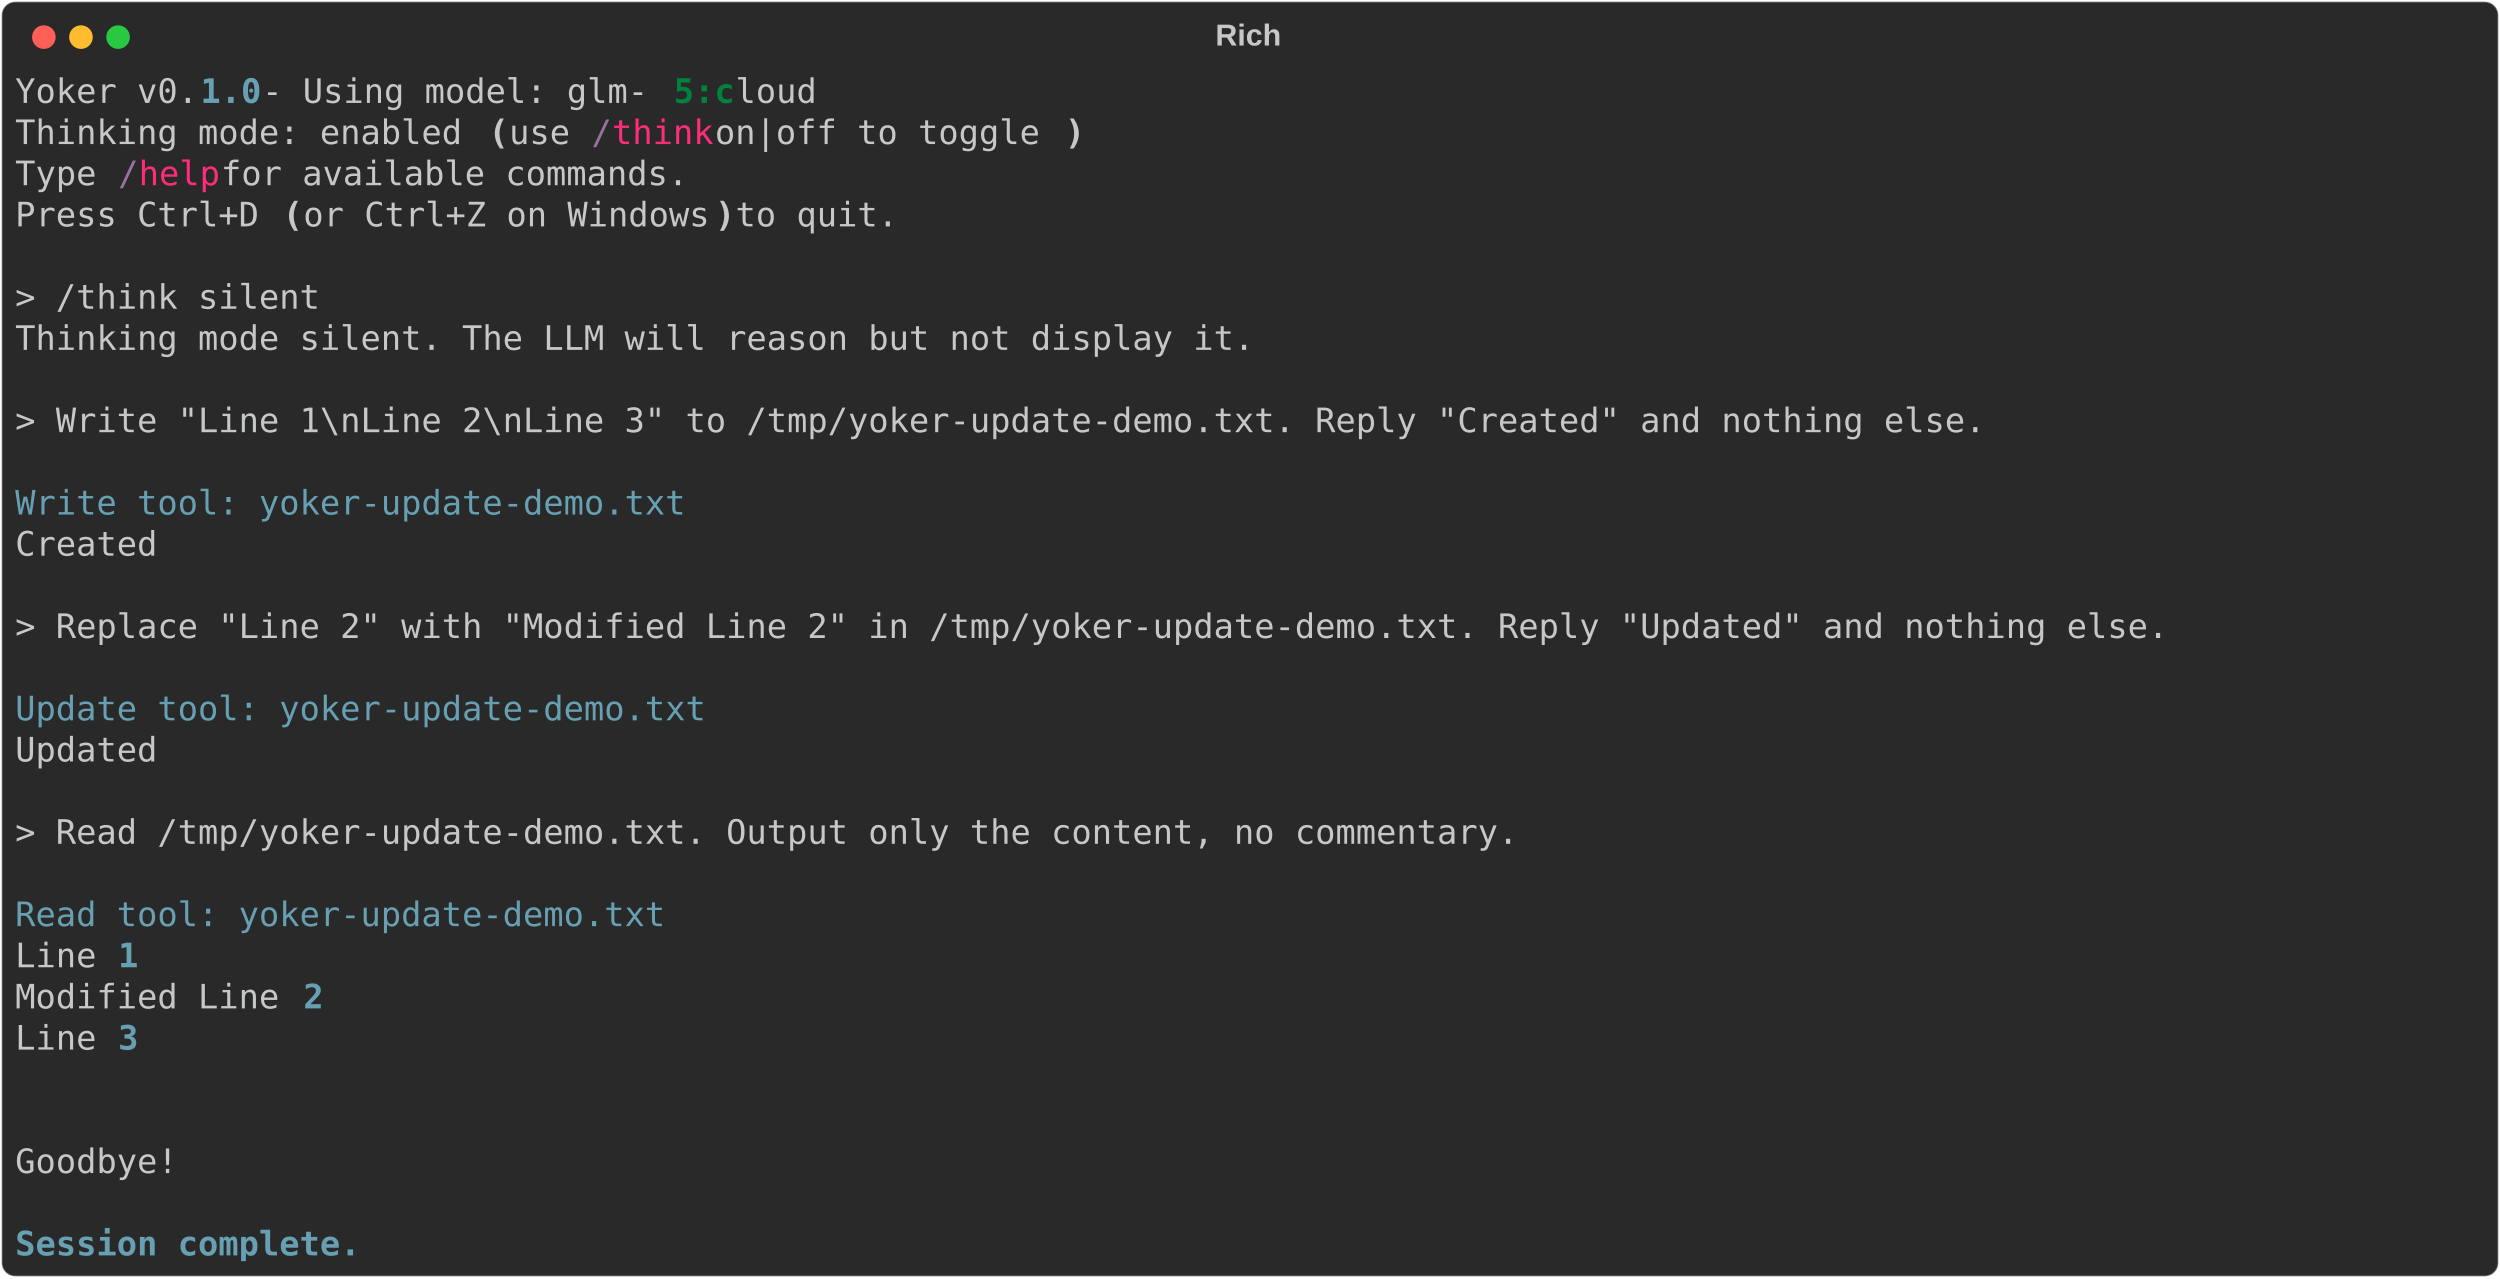
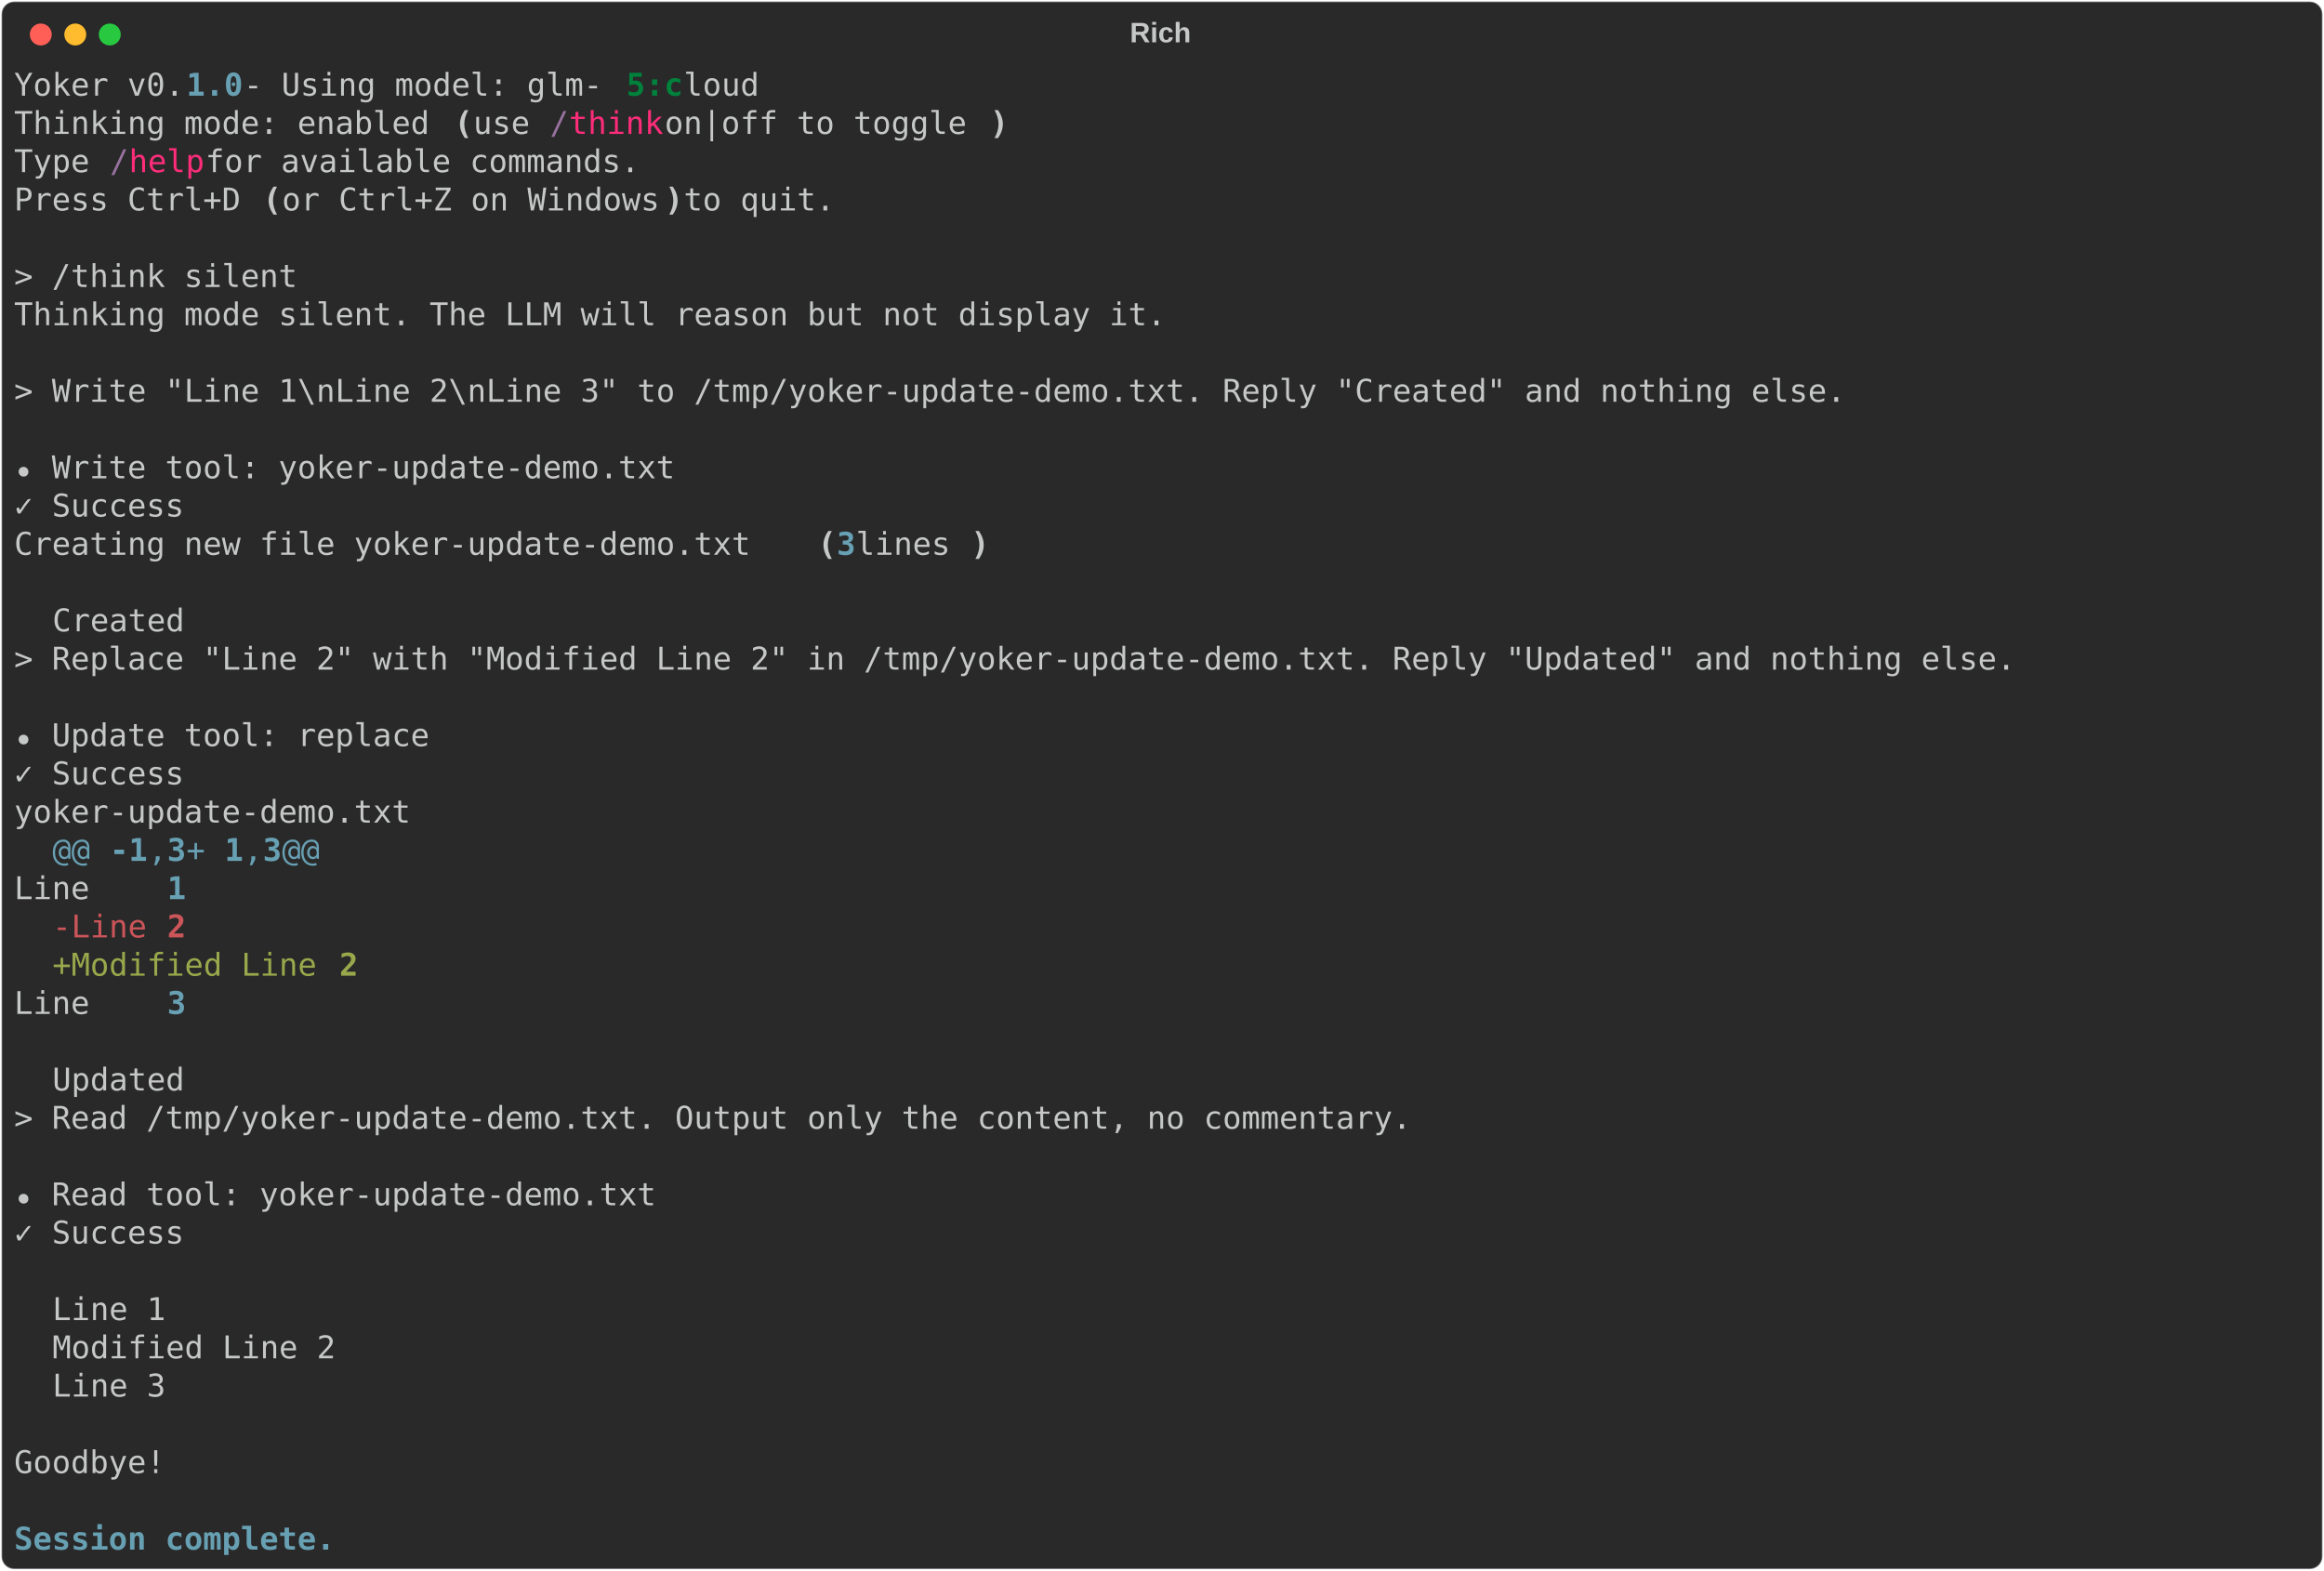
- <svg xmlns="http://www.w3.org/2000/svg" class="rich-terminal" viewBox="0 0 1482 757.6">
+ <svg xmlns="http://www.w3.org/2000/svg" class="rich-terminal" viewBox="0 0 1482 1001.6">
  <style>

    @font-face {
        font-family: "Fira Code";
        src: local("FiraCode-Regular"),
                url("https://cdnjs.cloudflare.com/ajax/libs/firacode/6.2.0/woff2/FiraCode-Regular.woff2") format("woff2"),
                url("https://cdnjs.cloudflare.com/ajax/libs/firacode/6.2.0/woff/FiraCode-Regular.woff") format("woff");
        font-style: normal;
        font-weight: 400;
    }
    @font-face {
        font-family: "Fira Code";
        src: local("FiraCode-Bold"),
                url("https://cdnjs.cloudflare.com/ajax/libs/firacode/6.2.0/woff2/FiraCode-Bold.woff2") format("woff2"),
                url("https://cdnjs.cloudflare.com/ajax/libs/firacode/6.2.0/woff/FiraCode-Bold.woff") format("woff");
        font-style: bold;
        font-weight: 700;
    }

-     .terminal-3771757389-matrix {
+     .terminal-76197135-matrix {
        font-family: Fira Code, monospace;
        font-size: 20px;
        line-height: 24.4px;
        font-variant-east-asian: full-width;
    }

-     .terminal-3771757389-title {
+     .terminal-76197135-title {
        font-size: 18px;
        font-weight: bold;
        font-family: arial;
    }

-     .terminal-3771757389-r1 { fill: #c5c8c6 }
- .terminal-3771757389-r2 { fill: #68a0b3;font-weight: bold }
- .terminal-3771757389-r3 { fill: #00823d;font-weight: bold }
- .terminal-3771757389-r4 { fill: #c5c8c6;font-weight: bold }
- .terminal-3771757389-r5 { fill: #98729f }
- .terminal-3771757389-r6 { fill: #ff2c7a }
- .terminal-3771757389-r7 { fill: #68a0b3 }
+     .terminal-76197135-r1 { fill: #c5c8c6 }
+ .terminal-76197135-r2 { fill: #68a0b3;font-weight: bold }
+ .terminal-76197135-r3 { fill: #00823d;font-weight: bold }
+ .terminal-76197135-r4 { fill: #c5c8c6;font-weight: bold }
+ .terminal-76197135-r5 { fill: #98729f }
+ .terminal-76197135-r6 { fill: #ff2c7a }
+ .terminal-76197135-r7 { fill: #68a0b3 }
+ .terminal-76197135-r8 { fill: #cc555a }
+ .terminal-76197135-r9 { fill: #cc555a;font-weight: bold }
+ .terminal-76197135-r10 { fill: #98a84b }
+ .terminal-76197135-r11 { fill: #98a84b;font-weight: bold }
    </style>
  <defs>
-     <clipPath id="terminal-3771757389-clip-terminal">
-       <rect x="0" y="0" width="1463.0" height="706.6" />
-     </clipPath>
-     <clipPath id="terminal-3771757389-line-0">
+     <clipPath id="terminal-76197135-clip-terminal">
+       <rect x="0" y="0" width="1463.0" height="950.6" />
+     </clipPath>
+     <clipPath id="terminal-76197135-line-0">
      <rect x="0" y="1.5" width="1464" height="24.65" />
    </clipPath>
-     <clipPath id="terminal-3771757389-line-1">
+     <clipPath id="terminal-76197135-line-1">
      <rect x="0" y="25.9" width="1464" height="24.65" />
    </clipPath>
-     <clipPath id="terminal-3771757389-line-2">
+     <clipPath id="terminal-76197135-line-2">
      <rect x="0" y="50.3" width="1464" height="24.65" />
    </clipPath>
-     <clipPath id="terminal-3771757389-line-3">
+     <clipPath id="terminal-76197135-line-3">
      <rect x="0" y="74.7" width="1464" height="24.65" />
    </clipPath>
-     <clipPath id="terminal-3771757389-line-4">
+     <clipPath id="terminal-76197135-line-4">
      <rect x="0" y="99.1" width="1464" height="24.65" />
    </clipPath>
-     <clipPath id="terminal-3771757389-line-5">
+     <clipPath id="terminal-76197135-line-5">
      <rect x="0" y="123.5" width="1464" height="24.65" />
    </clipPath>
-     <clipPath id="terminal-3771757389-line-6">
+     <clipPath id="terminal-76197135-line-6">
      <rect x="0" y="147.9" width="1464" height="24.65" />
    </clipPath>
-     <clipPath id="terminal-3771757389-line-7">
+     <clipPath id="terminal-76197135-line-7">
      <rect x="0" y="172.3" width="1464" height="24.65" />
    </clipPath>
-     <clipPath id="terminal-3771757389-line-8">
+     <clipPath id="terminal-76197135-line-8">
      <rect x="0" y="196.7" width="1464" height="24.65" />
    </clipPath>
-     <clipPath id="terminal-3771757389-line-9">
+     <clipPath id="terminal-76197135-line-9">
      <rect x="0" y="221.1" width="1464" height="24.65" />
    </clipPath>
-     <clipPath id="terminal-3771757389-line-10">
+     <clipPath id="terminal-76197135-line-10">
      <rect x="0" y="245.5" width="1464" height="24.65" />
    </clipPath>
-     <clipPath id="terminal-3771757389-line-11">
+     <clipPath id="terminal-76197135-line-11">
      <rect x="0" y="269.9" width="1464" height="24.65" />
    </clipPath>
-     <clipPath id="terminal-3771757389-line-12">
+     <clipPath id="terminal-76197135-line-12">
      <rect x="0" y="294.3" width="1464" height="24.65" />
    </clipPath>
-     <clipPath id="terminal-3771757389-line-13">
+     <clipPath id="terminal-76197135-line-13">
      <rect x="0" y="318.7" width="1464" height="24.65" />
    </clipPath>
-     <clipPath id="terminal-3771757389-line-14">
+     <clipPath id="terminal-76197135-line-14">
      <rect x="0" y="343.1" width="1464" height="24.65" />
    </clipPath>
-     <clipPath id="terminal-3771757389-line-15">
+     <clipPath id="terminal-76197135-line-15">
      <rect x="0" y="367.5" width="1464" height="24.65" />
    </clipPath>
-     <clipPath id="terminal-3771757389-line-16">
+     <clipPath id="terminal-76197135-line-16">
      <rect x="0" y="391.9" width="1464" height="24.65" />
    </clipPath>
-     <clipPath id="terminal-3771757389-line-17">
+     <clipPath id="terminal-76197135-line-17">
      <rect x="0" y="416.3" width="1464" height="24.65" />
    </clipPath>
-     <clipPath id="terminal-3771757389-line-18">
+     <clipPath id="terminal-76197135-line-18">
      <rect x="0" y="440.7" width="1464" height="24.65" />
    </clipPath>
-     <clipPath id="terminal-3771757389-line-19">
+     <clipPath id="terminal-76197135-line-19">
      <rect x="0" y="465.1" width="1464" height="24.65" />
    </clipPath>
-     <clipPath id="terminal-3771757389-line-20">
+     <clipPath id="terminal-76197135-line-20">
      <rect x="0" y="489.5" width="1464" height="24.65" />
    </clipPath>
-     <clipPath id="terminal-3771757389-line-21">
+     <clipPath id="terminal-76197135-line-21">
      <rect x="0" y="513.9" width="1464" height="24.65" />
    </clipPath>
-     <clipPath id="terminal-3771757389-line-22">
+     <clipPath id="terminal-76197135-line-22">
      <rect x="0" y="538.3" width="1464" height="24.65" />
    </clipPath>
-     <clipPath id="terminal-3771757389-line-23">
+     <clipPath id="terminal-76197135-line-23">
      <rect x="0" y="562.7" width="1464" height="24.65" />
    </clipPath>
-     <clipPath id="terminal-3771757389-line-24">
+     <clipPath id="terminal-76197135-line-24">
      <rect x="0" y="587.1" width="1464" height="24.65" />
    </clipPath>
-     <clipPath id="terminal-3771757389-line-25">
+     <clipPath id="terminal-76197135-line-25">
      <rect x="0" y="611.5" width="1464" height="24.65" />
    </clipPath>
-     <clipPath id="terminal-3771757389-line-26">
+     <clipPath id="terminal-76197135-line-26">
      <rect x="0" y="635.9" width="1464" height="24.65" />
    </clipPath>
-     <clipPath id="terminal-3771757389-line-27">
+     <clipPath id="terminal-76197135-line-27">
      <rect x="0" y="660.3" width="1464" height="24.65" />
    </clipPath>
+     <clipPath id="terminal-76197135-line-28">
+       <rect x="0" y="684.7" width="1464" height="24.65" />
+     </clipPath>
+     <clipPath id="terminal-76197135-line-29">
+       <rect x="0" y="709.1" width="1464" height="24.65" />
+     </clipPath>
+     <clipPath id="terminal-76197135-line-30">
+       <rect x="0" y="733.5" width="1464" height="24.65" />
+     </clipPath>
+     <clipPath id="terminal-76197135-line-31">
+       <rect x="0" y="757.9" width="1464" height="24.65" />
+     </clipPath>
+     <clipPath id="terminal-76197135-line-32">
+       <rect x="0" y="782.3" width="1464" height="24.65" />
+     </clipPath>
+     <clipPath id="terminal-76197135-line-33">
+       <rect x="0" y="806.7" width="1464" height="24.65" />
+     </clipPath>
+     <clipPath id="terminal-76197135-line-34">
+       <rect x="0" y="831.1" width="1464" height="24.65" />
+     </clipPath>
+     <clipPath id="terminal-76197135-line-35">
+       <rect x="0" y="855.5" width="1464" height="24.65" />
+     </clipPath>
+     <clipPath id="terminal-76197135-line-36">
+       <rect x="0" y="879.9" width="1464" height="24.65" />
+     </clipPath>
+     <clipPath id="terminal-76197135-line-37">
+       <rect x="0" y="904.3" width="1464" height="24.65" />
+     </clipPath>
  </defs>
-   <rect fill="#292929" stroke="rgba(255,255,255,0.35)" stroke-width="1" x="1" y="1" width="1480" height="755.6" rx="8" />
-   <text class="terminal-3771757389-title" fill="#c5c8c6" text-anchor="middle" x="740" y="27">Rich</text>
+   <rect fill="#292929" stroke="rgba(255,255,255,0.35)" stroke-width="1" x="1" y="1" width="1480" height="999.6" rx="8" />
+   <text class="terminal-76197135-title" fill="#c5c8c6" text-anchor="middle" x="740" y="27">Rich</text>
  <g transform="translate(26,22)">
    <circle cx="0" cy="0" r="7" fill="#ff5f57" />
    <circle cx="22" cy="0" r="7" fill="#febc2e" />
    <circle cx="44" cy="0" r="7" fill="#28c840" />
  </g>
-   <g transform="translate(9, 41)" clip-path="url(#terminal-3771757389-clip-terminal)">
-     <g class="terminal-3771757389-matrix">
-       <text class="terminal-3771757389-r1" x="0" y="20" textLength="109.8" clip-path="url(#terminal-3771757389-line-0)">Yoker v0.</text>
-       <text class="terminal-3771757389-r2" x="109.8" y="20" textLength="36.6" clip-path="url(#terminal-3771757389-line-0)">1.0</text>
-       <text class="terminal-3771757389-r1" x="146.4" y="20" textLength="244" clip-path="url(#terminal-3771757389-line-0)"> - Using model: glm-</text>
-       <text class="terminal-3771757389-r3" x="390.4" y="20" textLength="36.6" clip-path="url(#terminal-3771757389-line-0)">5:c</text>
-       <text class="terminal-3771757389-r1" x="427" y="20" textLength="48.8" clip-path="url(#terminal-3771757389-line-0)">loud</text>
-       <text class="terminal-3771757389-r1" x="1464" y="20" textLength="12.2" clip-path="url(#terminal-3771757389-line-0)">
- </text>
-       <text class="terminal-3771757389-r1" x="0" y="44.4" textLength="280.6" clip-path="url(#terminal-3771757389-line-1)">Thinking mode: enabled </text>
-       <text class="terminal-3771757389-r4" x="280.6" y="44.4" textLength="12.2" clip-path="url(#terminal-3771757389-line-1)">(</text>
-       <text class="terminal-3771757389-r1" x="292.8" y="44.4" textLength="48.8" clip-path="url(#terminal-3771757389-line-1)">use </text>
-       <text class="terminal-3771757389-r5" x="341.6" y="44.4" textLength="12.2" clip-path="url(#terminal-3771757389-line-1)">/</text>
-       <text class="terminal-3771757389-r6" x="353.8" y="44.4" textLength="61" clip-path="url(#terminal-3771757389-line-1)">think</text>
-       <text class="terminal-3771757389-r1" x="414.8" y="44.4" textLength="207.4" clip-path="url(#terminal-3771757389-line-1)"> on|off to toggle</text>
-       <text class="terminal-3771757389-r4" x="622.2" y="44.4" textLength="12.2" clip-path="url(#terminal-3771757389-line-1)">)</text>
-       <text class="terminal-3771757389-r1" x="1464" y="44.4" textLength="12.2" clip-path="url(#terminal-3771757389-line-1)">
- </text>
-       <text class="terminal-3771757389-r1" x="0" y="68.8" textLength="61" clip-path="url(#terminal-3771757389-line-2)">Type </text>
-       <text class="terminal-3771757389-r5" x="61" y="68.8" textLength="12.2" clip-path="url(#terminal-3771757389-line-2)">/</text>
-       <text class="terminal-3771757389-r6" x="73.2" y="68.8" textLength="48.8" clip-path="url(#terminal-3771757389-line-2)">help</text>
-       <text class="terminal-3771757389-r1" x="122" y="68.8" textLength="292.8" clip-path="url(#terminal-3771757389-line-2)"> for available commands.</text>
-       <text class="terminal-3771757389-r1" x="1464" y="68.8" textLength="12.2" clip-path="url(#terminal-3771757389-line-2)">
- </text>
-       <text class="terminal-3771757389-r1" x="0" y="93.2" textLength="158.6" clip-path="url(#terminal-3771757389-line-3)">Press Ctrl+D </text>
-       <text class="terminal-3771757389-r4" x="158.6" y="93.2" textLength="12.2" clip-path="url(#terminal-3771757389-line-3)">(</text>
-       <text class="terminal-3771757389-r1" x="170.8" y="93.2" textLength="244" clip-path="url(#terminal-3771757389-line-3)">or Ctrl+Z on Windows</text>
-       <text class="terminal-3771757389-r4" x="414.8" y="93.2" textLength="12.2" clip-path="url(#terminal-3771757389-line-3)">)</text>
-       <text class="terminal-3771757389-r1" x="427" y="93.2" textLength="109.8" clip-path="url(#terminal-3771757389-line-3)"> to quit.</text>
-       <text class="terminal-3771757389-r1" x="1464" y="93.2" textLength="12.2" clip-path="url(#terminal-3771757389-line-3)">
- </text>
-       <text class="terminal-3771757389-r1" x="1464" y="117.6" textLength="12.2" clip-path="url(#terminal-3771757389-line-4)">
- </text>
-       <text class="terminal-3771757389-r1" x="0" y="142" textLength="183" clip-path="url(#terminal-3771757389-line-5)">&gt; /think silent</text>
-       <text class="terminal-3771757389-r1" x="1464" y="142" textLength="12.2" clip-path="url(#terminal-3771757389-line-5)">
- </text>
-       <text class="terminal-3771757389-r1" x="0" y="166.4" textLength="744.2" clip-path="url(#terminal-3771757389-line-6)">Thinking mode silent. The LLM will reason but not display it.</text>
-       <text class="terminal-3771757389-r1" x="1464" y="166.4" textLength="12.2" clip-path="url(#terminal-3771757389-line-6)">
- </text>
-       <text class="terminal-3771757389-r1" x="1464" y="190.8" textLength="12.2" clip-path="url(#terminal-3771757389-line-7)">
- </text>
-       <text class="terminal-3771757389-r1" x="0" y="215.2" textLength="1183.4" clip-path="url(#terminal-3771757389-line-8)">&gt; Write "Line 1\nLine 2\nLine 3" to /tmp/yoker-update-demo.txt. Reply "Created" and nothing else.</text>
-       <text class="terminal-3771757389-r1" x="1464" y="215.2" textLength="12.2" clip-path="url(#terminal-3771757389-line-8)">
- </text>
-       <text class="terminal-3771757389-r1" x="1464" y="239.6" textLength="12.2" clip-path="url(#terminal-3771757389-line-9)">
- </text>
-       <text class="terminal-3771757389-r7" x="0" y="264" textLength="402.6" clip-path="url(#terminal-3771757389-line-10)">Write tool: yoker-update-demo.txt</text>
-       <text class="terminal-3771757389-r1" x="1464" y="264" textLength="12.2" clip-path="url(#terminal-3771757389-line-10)">
- </text>
-       <text class="terminal-3771757389-r1" x="0" y="288.4" textLength="85.4" clip-path="url(#terminal-3771757389-line-11)">Created</text>
-       <text class="terminal-3771757389-r1" x="1464" y="288.4" textLength="12.2" clip-path="url(#terminal-3771757389-line-11)">
- </text>
-       <text class="terminal-3771757389-r1" x="1464" y="312.8" textLength="12.2" clip-path="url(#terminal-3771757389-line-12)">
- </text>
-       <text class="terminal-3771757389-r1" x="0" y="337.2" textLength="1293.2" clip-path="url(#terminal-3771757389-line-13)">&gt; Replace "Line 2" with "Modified Line 2" in /tmp/yoker-update-demo.txt. Reply "Updated" and nothing else.</text>
-       <text class="terminal-3771757389-r1" x="1464" y="337.2" textLength="12.2" clip-path="url(#terminal-3771757389-line-13)">
- </text>
-       <text class="terminal-3771757389-r1" x="1464" y="361.6" textLength="12.2" clip-path="url(#terminal-3771757389-line-14)">
- </text>
-       <text class="terminal-3771757389-r7" x="0" y="386" textLength="414.8" clip-path="url(#terminal-3771757389-line-15)">Update tool: yoker-update-demo.txt</text>
-       <text class="terminal-3771757389-r1" x="1464" y="386" textLength="12.2" clip-path="url(#terminal-3771757389-line-15)">
- </text>
-       <text class="terminal-3771757389-r1" x="0" y="410.4" textLength="85.4" clip-path="url(#terminal-3771757389-line-16)">Updated</text>
-       <text class="terminal-3771757389-r1" x="1464" y="410.4" textLength="12.2" clip-path="url(#terminal-3771757389-line-16)">
- </text>
-       <text class="terminal-3771757389-r1" x="1464" y="434.8" textLength="12.2" clip-path="url(#terminal-3771757389-line-17)">
- </text>
-       <text class="terminal-3771757389-r1" x="0" y="459.2" textLength="902.8" clip-path="url(#terminal-3771757389-line-18)">&gt; Read /tmp/yoker-update-demo.txt. Output only the content, no commentary.</text>
-       <text class="terminal-3771757389-r1" x="1464" y="459.2" textLength="12.2" clip-path="url(#terminal-3771757389-line-18)">
- </text>
-       <text class="terminal-3771757389-r1" x="1464" y="483.6" textLength="12.2" clip-path="url(#terminal-3771757389-line-19)">
- </text>
-       <text class="terminal-3771757389-r7" x="0" y="508" textLength="390.4" clip-path="url(#terminal-3771757389-line-20)">Read tool: yoker-update-demo.txt</text>
-       <text class="terminal-3771757389-r1" x="1464" y="508" textLength="12.2" clip-path="url(#terminal-3771757389-line-20)">
- </text>
-       <text class="terminal-3771757389-r1" x="0" y="532.4" textLength="48.8" clip-path="url(#terminal-3771757389-line-21)">Line</text>
-       <text class="terminal-3771757389-r2" x="61" y="532.4" textLength="12.2" clip-path="url(#terminal-3771757389-line-21)">1</text>
-       <text class="terminal-3771757389-r1" x="1464" y="532.4" textLength="12.2" clip-path="url(#terminal-3771757389-line-21)">
- </text>
-       <text class="terminal-3771757389-r1" x="0" y="556.8" textLength="158.6" clip-path="url(#terminal-3771757389-line-22)">Modified Line</text>
-       <text class="terminal-3771757389-r2" x="170.8" y="556.8" textLength="12.2" clip-path="url(#terminal-3771757389-line-22)">2</text>
-       <text class="terminal-3771757389-r1" x="1464" y="556.8" textLength="12.2" clip-path="url(#terminal-3771757389-line-22)">
- </text>
-       <text class="terminal-3771757389-r1" x="0" y="581.2" textLength="48.8" clip-path="url(#terminal-3771757389-line-23)">Line</text>
-       <text class="terminal-3771757389-r2" x="61" y="581.2" textLength="12.2" clip-path="url(#terminal-3771757389-line-23)">3</text>
-       <text class="terminal-3771757389-r1" x="1464" y="581.2" textLength="12.2" clip-path="url(#terminal-3771757389-line-23)">
- </text>
-       <text class="terminal-3771757389-r1" x="1464" y="605.6" textLength="12.2" clip-path="url(#terminal-3771757389-line-24)">
- </text>
-       <text class="terminal-3771757389-r1" x="1464" y="630" textLength="12.2" clip-path="url(#terminal-3771757389-line-25)">
- </text>
-       <text class="terminal-3771757389-r1" x="0" y="654.4" textLength="97.6" clip-path="url(#terminal-3771757389-line-26)">Goodbye!</text>
-       <text class="terminal-3771757389-r1" x="1464" y="654.4" textLength="12.2" clip-path="url(#terminal-3771757389-line-26)">
- </text>
-       <text class="terminal-3771757389-r1" x="1464" y="678.8" textLength="12.2" clip-path="url(#terminal-3771757389-line-27)">
- </text>
-       <text class="terminal-3771757389-r2" x="0" y="703.2" textLength="207.4" clip-path="url(#terminal-3771757389-line-28)">Session complete.</text>
-       <text class="terminal-3771757389-r1" x="1464" y="703.2" textLength="12.2" clip-path="url(#terminal-3771757389-line-28)">
+   <g transform="translate(9, 41)" clip-path="url(#terminal-76197135-clip-terminal)">
+     <g class="terminal-76197135-matrix">
+       <text class="terminal-76197135-r1" x="0" y="20" textLength="109.8" clip-path="url(#terminal-76197135-line-0)">Yoker v0.</text>
+       <text class="terminal-76197135-r2" x="109.8" y="20" textLength="36.6" clip-path="url(#terminal-76197135-line-0)">1.0</text>
+       <text class="terminal-76197135-r1" x="146.4" y="20" textLength="244" clip-path="url(#terminal-76197135-line-0)"> - Using model: glm-</text>
+       <text class="terminal-76197135-r3" x="390.4" y="20" textLength="36.6" clip-path="url(#terminal-76197135-line-0)">5:c</text>
+       <text class="terminal-76197135-r1" x="427" y="20" textLength="48.8" clip-path="url(#terminal-76197135-line-0)">loud</text>
+       <text class="terminal-76197135-r1" x="1464" y="20" textLength="12.2" clip-path="url(#terminal-76197135-line-0)">
+ </text>
+       <text class="terminal-76197135-r1" x="0" y="44.4" textLength="280.6" clip-path="url(#terminal-76197135-line-1)">Thinking mode: enabled </text>
+       <text class="terminal-76197135-r4" x="280.6" y="44.4" textLength="12.2" clip-path="url(#terminal-76197135-line-1)">(</text>
+       <text class="terminal-76197135-r1" x="292.8" y="44.4" textLength="48.8" clip-path="url(#terminal-76197135-line-1)">use </text>
+       <text class="terminal-76197135-r5" x="341.6" y="44.4" textLength="12.2" clip-path="url(#terminal-76197135-line-1)">/</text>
+       <text class="terminal-76197135-r6" x="353.8" y="44.4" textLength="61" clip-path="url(#terminal-76197135-line-1)">think</text>
+       <text class="terminal-76197135-r1" x="414.8" y="44.4" textLength="207.4" clip-path="url(#terminal-76197135-line-1)"> on|off to toggle</text>
+       <text class="terminal-76197135-r4" x="622.2" y="44.4" textLength="12.2" clip-path="url(#terminal-76197135-line-1)">)</text>
+       <text class="terminal-76197135-r1" x="1464" y="44.4" textLength="12.2" clip-path="url(#terminal-76197135-line-1)">
+ </text>
+       <text class="terminal-76197135-r1" x="0" y="68.8" textLength="61" clip-path="url(#terminal-76197135-line-2)">Type </text>
+       <text class="terminal-76197135-r5" x="61" y="68.8" textLength="12.2" clip-path="url(#terminal-76197135-line-2)">/</text>
+       <text class="terminal-76197135-r6" x="73.2" y="68.8" textLength="48.8" clip-path="url(#terminal-76197135-line-2)">help</text>
+       <text class="terminal-76197135-r1" x="122" y="68.8" textLength="292.8" clip-path="url(#terminal-76197135-line-2)"> for available commands.</text>
+       <text class="terminal-76197135-r1" x="1464" y="68.8" textLength="12.2" clip-path="url(#terminal-76197135-line-2)">
+ </text>
+       <text class="terminal-76197135-r1" x="0" y="93.2" textLength="158.6" clip-path="url(#terminal-76197135-line-3)">Press Ctrl+D </text>
+       <text class="terminal-76197135-r4" x="158.6" y="93.2" textLength="12.2" clip-path="url(#terminal-76197135-line-3)">(</text>
+       <text class="terminal-76197135-r1" x="170.8" y="93.2" textLength="244" clip-path="url(#terminal-76197135-line-3)">or Ctrl+Z on Windows</text>
+       <text class="terminal-76197135-r4" x="414.8" y="93.2" textLength="12.2" clip-path="url(#terminal-76197135-line-3)">)</text>
+       <text class="terminal-76197135-r1" x="427" y="93.2" textLength="109.8" clip-path="url(#terminal-76197135-line-3)"> to quit.</text>
+       <text class="terminal-76197135-r1" x="1464" y="93.2" textLength="12.2" clip-path="url(#terminal-76197135-line-3)">
+ </text>
+       <text class="terminal-76197135-r1" x="1464" y="117.6" textLength="12.2" clip-path="url(#terminal-76197135-line-4)">
+ </text>
+       <text class="terminal-76197135-r1" x="0" y="142" textLength="183" clip-path="url(#terminal-76197135-line-5)">&gt; /think silent</text>
+       <text class="terminal-76197135-r1" x="1464" y="142" textLength="12.2" clip-path="url(#terminal-76197135-line-5)">
+ </text>
+       <text class="terminal-76197135-r1" x="0" y="166.4" textLength="744.2" clip-path="url(#terminal-76197135-line-6)">Thinking mode silent. The LLM will reason but not display it.</text>
+       <text class="terminal-76197135-r1" x="1464" y="166.4" textLength="12.2" clip-path="url(#terminal-76197135-line-6)">
+ </text>
+       <text class="terminal-76197135-r1" x="1464" y="190.8" textLength="12.2" clip-path="url(#terminal-76197135-line-7)">
+ </text>
+       <text class="terminal-76197135-r1" x="0" y="215.2" textLength="1183.4" clip-path="url(#terminal-76197135-line-8)">&gt; Write "Line 1\nLine 2\nLine 3" to /tmp/yoker-update-demo.txt. Reply "Created" and nothing else.</text>
+       <text class="terminal-76197135-r1" x="1464" y="215.2" textLength="12.2" clip-path="url(#terminal-76197135-line-8)">
+ </text>
+       <text class="terminal-76197135-r1" x="1464" y="239.6" textLength="12.2" clip-path="url(#terminal-76197135-line-9)">
+ </text>
+       <text class="terminal-76197135-r1" x="0" y="264" textLength="427" clip-path="url(#terminal-76197135-line-10)">⏺ Write tool: yoker-update-demo.txt</text>
+       <text class="terminal-76197135-r1" x="1464" y="264" textLength="12.2" clip-path="url(#terminal-76197135-line-10)">
+ </text>
+       <text class="terminal-76197135-r1" x="0" y="288.4" textLength="134.2" clip-path="url(#terminal-76197135-line-11)">  ✓ Success</text>
+       <text class="terminal-76197135-r1" x="1464" y="288.4" textLength="12.2" clip-path="url(#terminal-76197135-line-11)">
+ </text>
+       <text class="terminal-76197135-r1" x="0" y="312.8" textLength="512.4" clip-path="url(#terminal-76197135-line-12)">  Creating new file yoker-update-demo.txt </text>
+       <text class="terminal-76197135-r4" x="512.4" y="312.8" textLength="12.2" clip-path="url(#terminal-76197135-line-12)">(</text>
+       <text class="terminal-76197135-r2" x="524.6" y="312.8" textLength="12.2" clip-path="url(#terminal-76197135-line-12)">3</text>
+       <text class="terminal-76197135-r1" x="536.8" y="312.8" textLength="73.2" clip-path="url(#terminal-76197135-line-12)"> lines</text>
+       <text class="terminal-76197135-r4" x="610" y="312.8" textLength="12.2" clip-path="url(#terminal-76197135-line-12)">)</text>
+       <text class="terminal-76197135-r1" x="1464" y="312.8" textLength="12.2" clip-path="url(#terminal-76197135-line-12)">
+ </text>
+       <text class="terminal-76197135-r1" x="1464" y="337.2" textLength="12.2" clip-path="url(#terminal-76197135-line-13)">
+ </text>
+       <text class="terminal-76197135-r1" x="24.4" y="361.6" textLength="1439.6" clip-path="url(#terminal-76197135-line-14)">Created                                                                                                               </text>
+       <text class="terminal-76197135-r1" x="1464" y="361.6" textLength="12.2" clip-path="url(#terminal-76197135-line-14)">
+ </text>
+       <text class="terminal-76197135-r1" x="0" y="386" textLength="1293.2" clip-path="url(#terminal-76197135-line-15)">&gt; Replace "Line 2" with "Modified Line 2" in /tmp/yoker-update-demo.txt. Reply "Updated" and nothing else.</text>
+       <text class="terminal-76197135-r1" x="1464" y="386" textLength="12.2" clip-path="url(#terminal-76197135-line-15)">
+ </text>
+       <text class="terminal-76197135-r1" x="1464" y="410.4" textLength="12.2" clip-path="url(#terminal-76197135-line-16)">
+ </text>
+       <text class="terminal-76197135-r1" x="0" y="434.8" textLength="268.4" clip-path="url(#terminal-76197135-line-17)">⏺ Update tool: replace</text>
+       <text class="terminal-76197135-r1" x="1464" y="434.8" textLength="12.2" clip-path="url(#terminal-76197135-line-17)">
+ </text>
+       <text class="terminal-76197135-r1" x="0" y="459.2" textLength="134.2" clip-path="url(#terminal-76197135-line-18)">  ✓ Success</text>
+       <text class="terminal-76197135-r1" x="1464" y="459.2" textLength="12.2" clip-path="url(#terminal-76197135-line-18)">
+ </text>
+       <text class="terminal-76197135-r1" x="0" y="483.6" textLength="280.6" clip-path="url(#terminal-76197135-line-19)">  yoker-update-demo.txt</text>
+       <text class="terminal-76197135-r1" x="1464" y="483.6" textLength="12.2" clip-path="url(#terminal-76197135-line-19)">
+ </text>
+       <text class="terminal-76197135-r7" x="24.4" y="508" textLength="36.6" clip-path="url(#terminal-76197135-line-20)">@@ </text>
+       <text class="terminal-76197135-r2" x="61" y="508" textLength="24.4" clip-path="url(#terminal-76197135-line-20)">-1</text>
+       <text class="terminal-76197135-r7" x="85.4" y="508" textLength="12.2" clip-path="url(#terminal-76197135-line-20)">,</text>
+       <text class="terminal-76197135-r2" x="97.6" y="508" textLength="12.2" clip-path="url(#terminal-76197135-line-20)">3</text>
+       <text class="terminal-76197135-r7" x="109.8" y="508" textLength="24.4" clip-path="url(#terminal-76197135-line-20)"> +</text>
+       <text class="terminal-76197135-r2" x="134.2" y="508" textLength="12.2" clip-path="url(#terminal-76197135-line-20)">1</text>
+       <text class="terminal-76197135-r7" x="146.4" y="508" textLength="12.2" clip-path="url(#terminal-76197135-line-20)">,</text>
+       <text class="terminal-76197135-r2" x="158.6" y="508" textLength="12.2" clip-path="url(#terminal-76197135-line-20)">3</text>
+       <text class="terminal-76197135-r7" x="170.8" y="508" textLength="36.6" clip-path="url(#terminal-76197135-line-20)"> @@</text>
+       <text class="terminal-76197135-r1" x="1464" y="508" textLength="12.2" clip-path="url(#terminal-76197135-line-20)">
+ </text>
+       <text class="terminal-76197135-r1" x="0" y="532.4" textLength="97.6" clip-path="url(#terminal-76197135-line-21)">   Line </text>
+       <text class="terminal-76197135-r2" x="97.6" y="532.4" textLength="12.2" clip-path="url(#terminal-76197135-line-21)">1</text>
+       <text class="terminal-76197135-r1" x="1464" y="532.4" textLength="12.2" clip-path="url(#terminal-76197135-line-21)">
+ </text>
+       <text class="terminal-76197135-r8" x="24.4" y="556.8" textLength="73.2" clip-path="url(#terminal-76197135-line-22)">-Line </text>
+       <text class="terminal-76197135-r9" x="97.6" y="556.8" textLength="12.2" clip-path="url(#terminal-76197135-line-22)">2</text>
+       <text class="terminal-76197135-r1" x="1464" y="556.8" textLength="12.2" clip-path="url(#terminal-76197135-line-22)">
+ </text>
+       <text class="terminal-76197135-r10" x="24.4" y="581.2" textLength="183" clip-path="url(#terminal-76197135-line-23)">+Modified Line </text>
+       <text class="terminal-76197135-r11" x="207.4" y="581.2" textLength="12.2" clip-path="url(#terminal-76197135-line-23)">2</text>
+       <text class="terminal-76197135-r1" x="1464" y="581.2" textLength="12.2" clip-path="url(#terminal-76197135-line-23)">
+ </text>
+       <text class="terminal-76197135-r1" x="0" y="605.6" textLength="97.6" clip-path="url(#terminal-76197135-line-24)">   Line </text>
+       <text class="terminal-76197135-r2" x="97.6" y="605.6" textLength="12.2" clip-path="url(#terminal-76197135-line-24)">3</text>
+       <text class="terminal-76197135-r1" x="1464" y="605.6" textLength="12.2" clip-path="url(#terminal-76197135-line-24)">
+ </text>
+       <text class="terminal-76197135-r1" x="1464" y="630" textLength="12.2" clip-path="url(#terminal-76197135-line-25)">
+ </text>
+       <text class="terminal-76197135-r1" x="24.4" y="654.4" textLength="1439.6" clip-path="url(#terminal-76197135-line-26)">Updated                                                                                                               </text>
+       <text class="terminal-76197135-r1" x="1464" y="654.4" textLength="12.2" clip-path="url(#terminal-76197135-line-26)">
+ </text>
+       <text class="terminal-76197135-r1" x="0" y="678.8" textLength="902.8" clip-path="url(#terminal-76197135-line-27)">&gt; Read /tmp/yoker-update-demo.txt. Output only the content, no commentary.</text>
+       <text class="terminal-76197135-r1" x="1464" y="678.8" textLength="12.2" clip-path="url(#terminal-76197135-line-27)">
+ </text>
+       <text class="terminal-76197135-r1" x="1464" y="703.2" textLength="12.2" clip-path="url(#terminal-76197135-line-28)">
+ </text>
+       <text class="terminal-76197135-r1" x="0" y="727.6" textLength="414.8" clip-path="url(#terminal-76197135-line-29)">⏺ Read tool: yoker-update-demo.txt</text>
+       <text class="terminal-76197135-r1" x="1464" y="727.6" textLength="12.2" clip-path="url(#terminal-76197135-line-29)">
+ </text>
+       <text class="terminal-76197135-r1" x="0" y="752" textLength="134.2" clip-path="url(#terminal-76197135-line-30)">  ✓ Success</text>
+       <text class="terminal-76197135-r1" x="1464" y="752" textLength="12.2" clip-path="url(#terminal-76197135-line-30)">
+ </text>
+       <text class="terminal-76197135-r1" x="1464" y="776.4" textLength="12.2" clip-path="url(#terminal-76197135-line-31)">
+ </text>
+       <text class="terminal-76197135-r1" x="24.4" y="800.8" textLength="1439.6" clip-path="url(#terminal-76197135-line-32)">Line 1                                                                                                                </text>
+       <text class="terminal-76197135-r1" x="1464" y="800.8" textLength="12.2" clip-path="url(#terminal-76197135-line-32)">
+ </text>
+       <text class="terminal-76197135-r1" x="24.4" y="825.2" textLength="1439.6" clip-path="url(#terminal-76197135-line-33)">Modified Line 2                                                                                                       </text>
+       <text class="terminal-76197135-r1" x="1464" y="825.2" textLength="12.2" clip-path="url(#terminal-76197135-line-33)">
+ </text>
+       <text class="terminal-76197135-r1" x="24.4" y="849.6" textLength="1439.6" clip-path="url(#terminal-76197135-line-34)">Line 3                                                                                                                </text>
+       <text class="terminal-76197135-r1" x="1464" y="849.6" textLength="12.2" clip-path="url(#terminal-76197135-line-34)">
+ </text>
+       <text class="terminal-76197135-r1" x="1464" y="874" textLength="12.2" clip-path="url(#terminal-76197135-line-35)">
+ </text>
+       <text class="terminal-76197135-r1" x="0" y="898.4" textLength="97.6" clip-path="url(#terminal-76197135-line-36)">Goodbye!</text>
+       <text class="terminal-76197135-r1" x="1464" y="898.4" textLength="12.2" clip-path="url(#terminal-76197135-line-36)">
+ </text>
+       <text class="terminal-76197135-r1" x="1464" y="922.8" textLength="12.2" clip-path="url(#terminal-76197135-line-37)">
+ </text>
+       <text class="terminal-76197135-r2" x="0" y="947.2" textLength="207.4" clip-path="url(#terminal-76197135-line-38)">Session complete.</text>
+       <text class="terminal-76197135-r1" x="1464" y="947.2" textLength="12.2" clip-path="url(#terminal-76197135-line-38)">
</text>
    </g>
  </g>
</svg>
